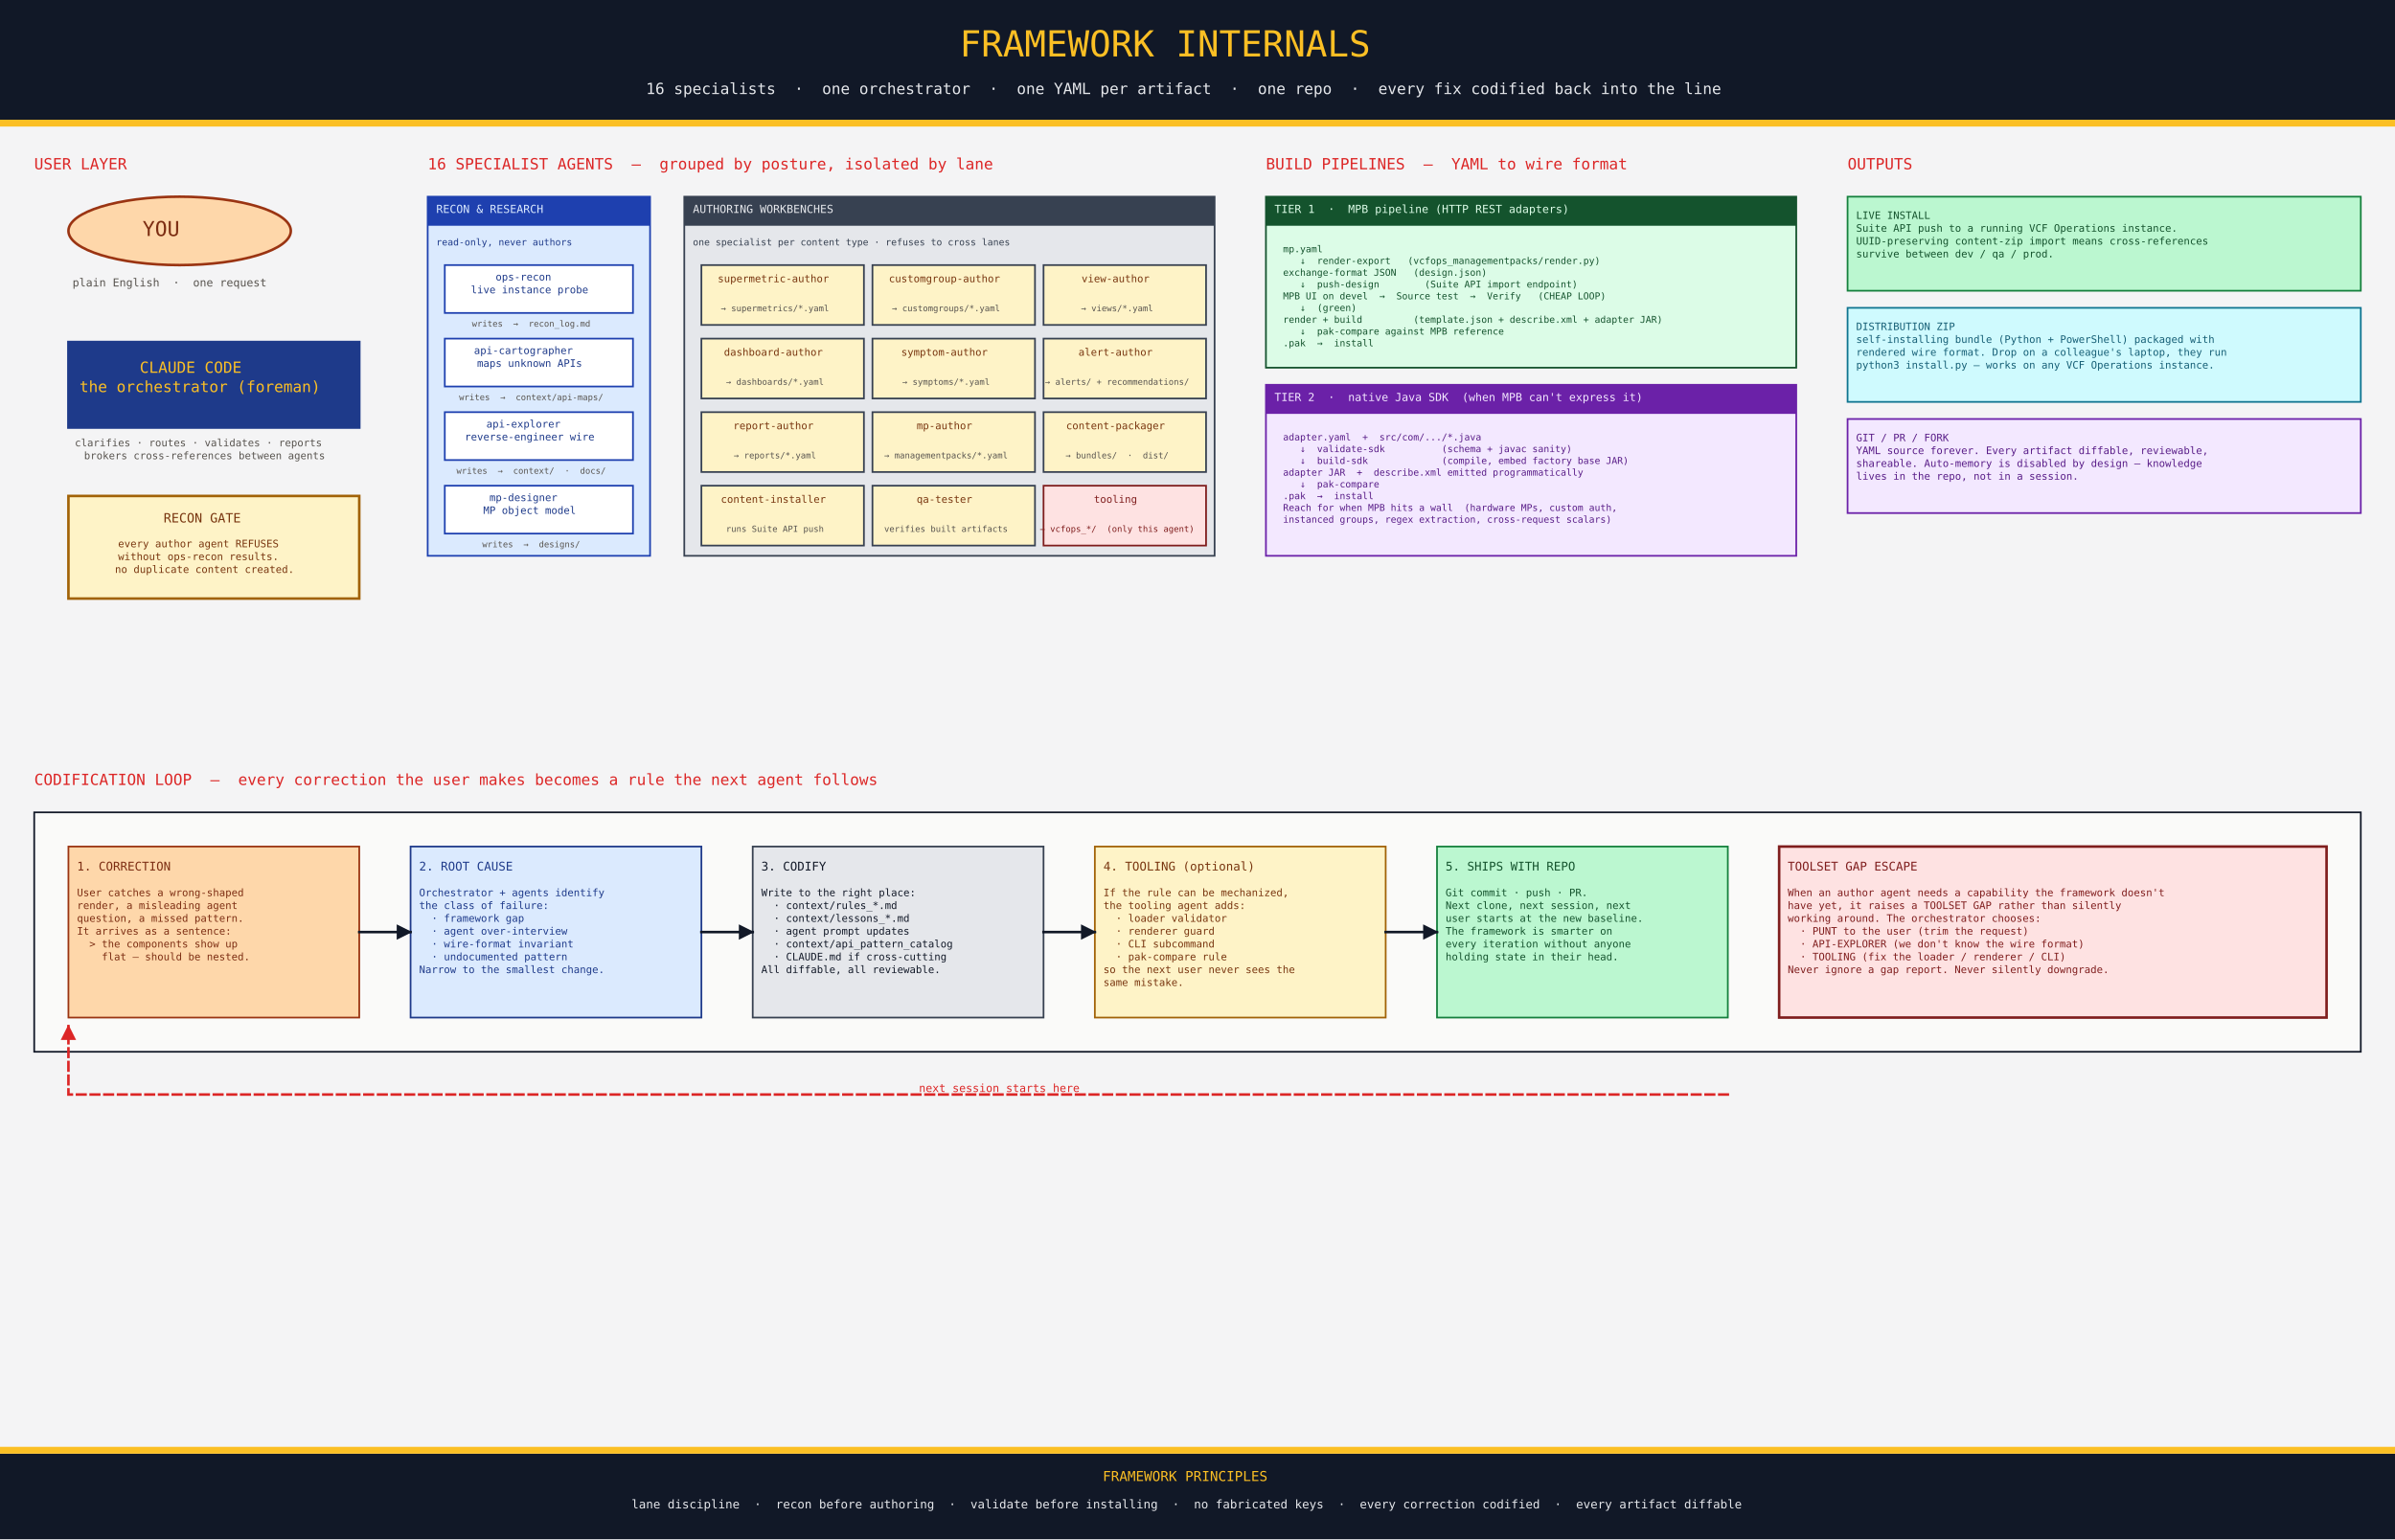
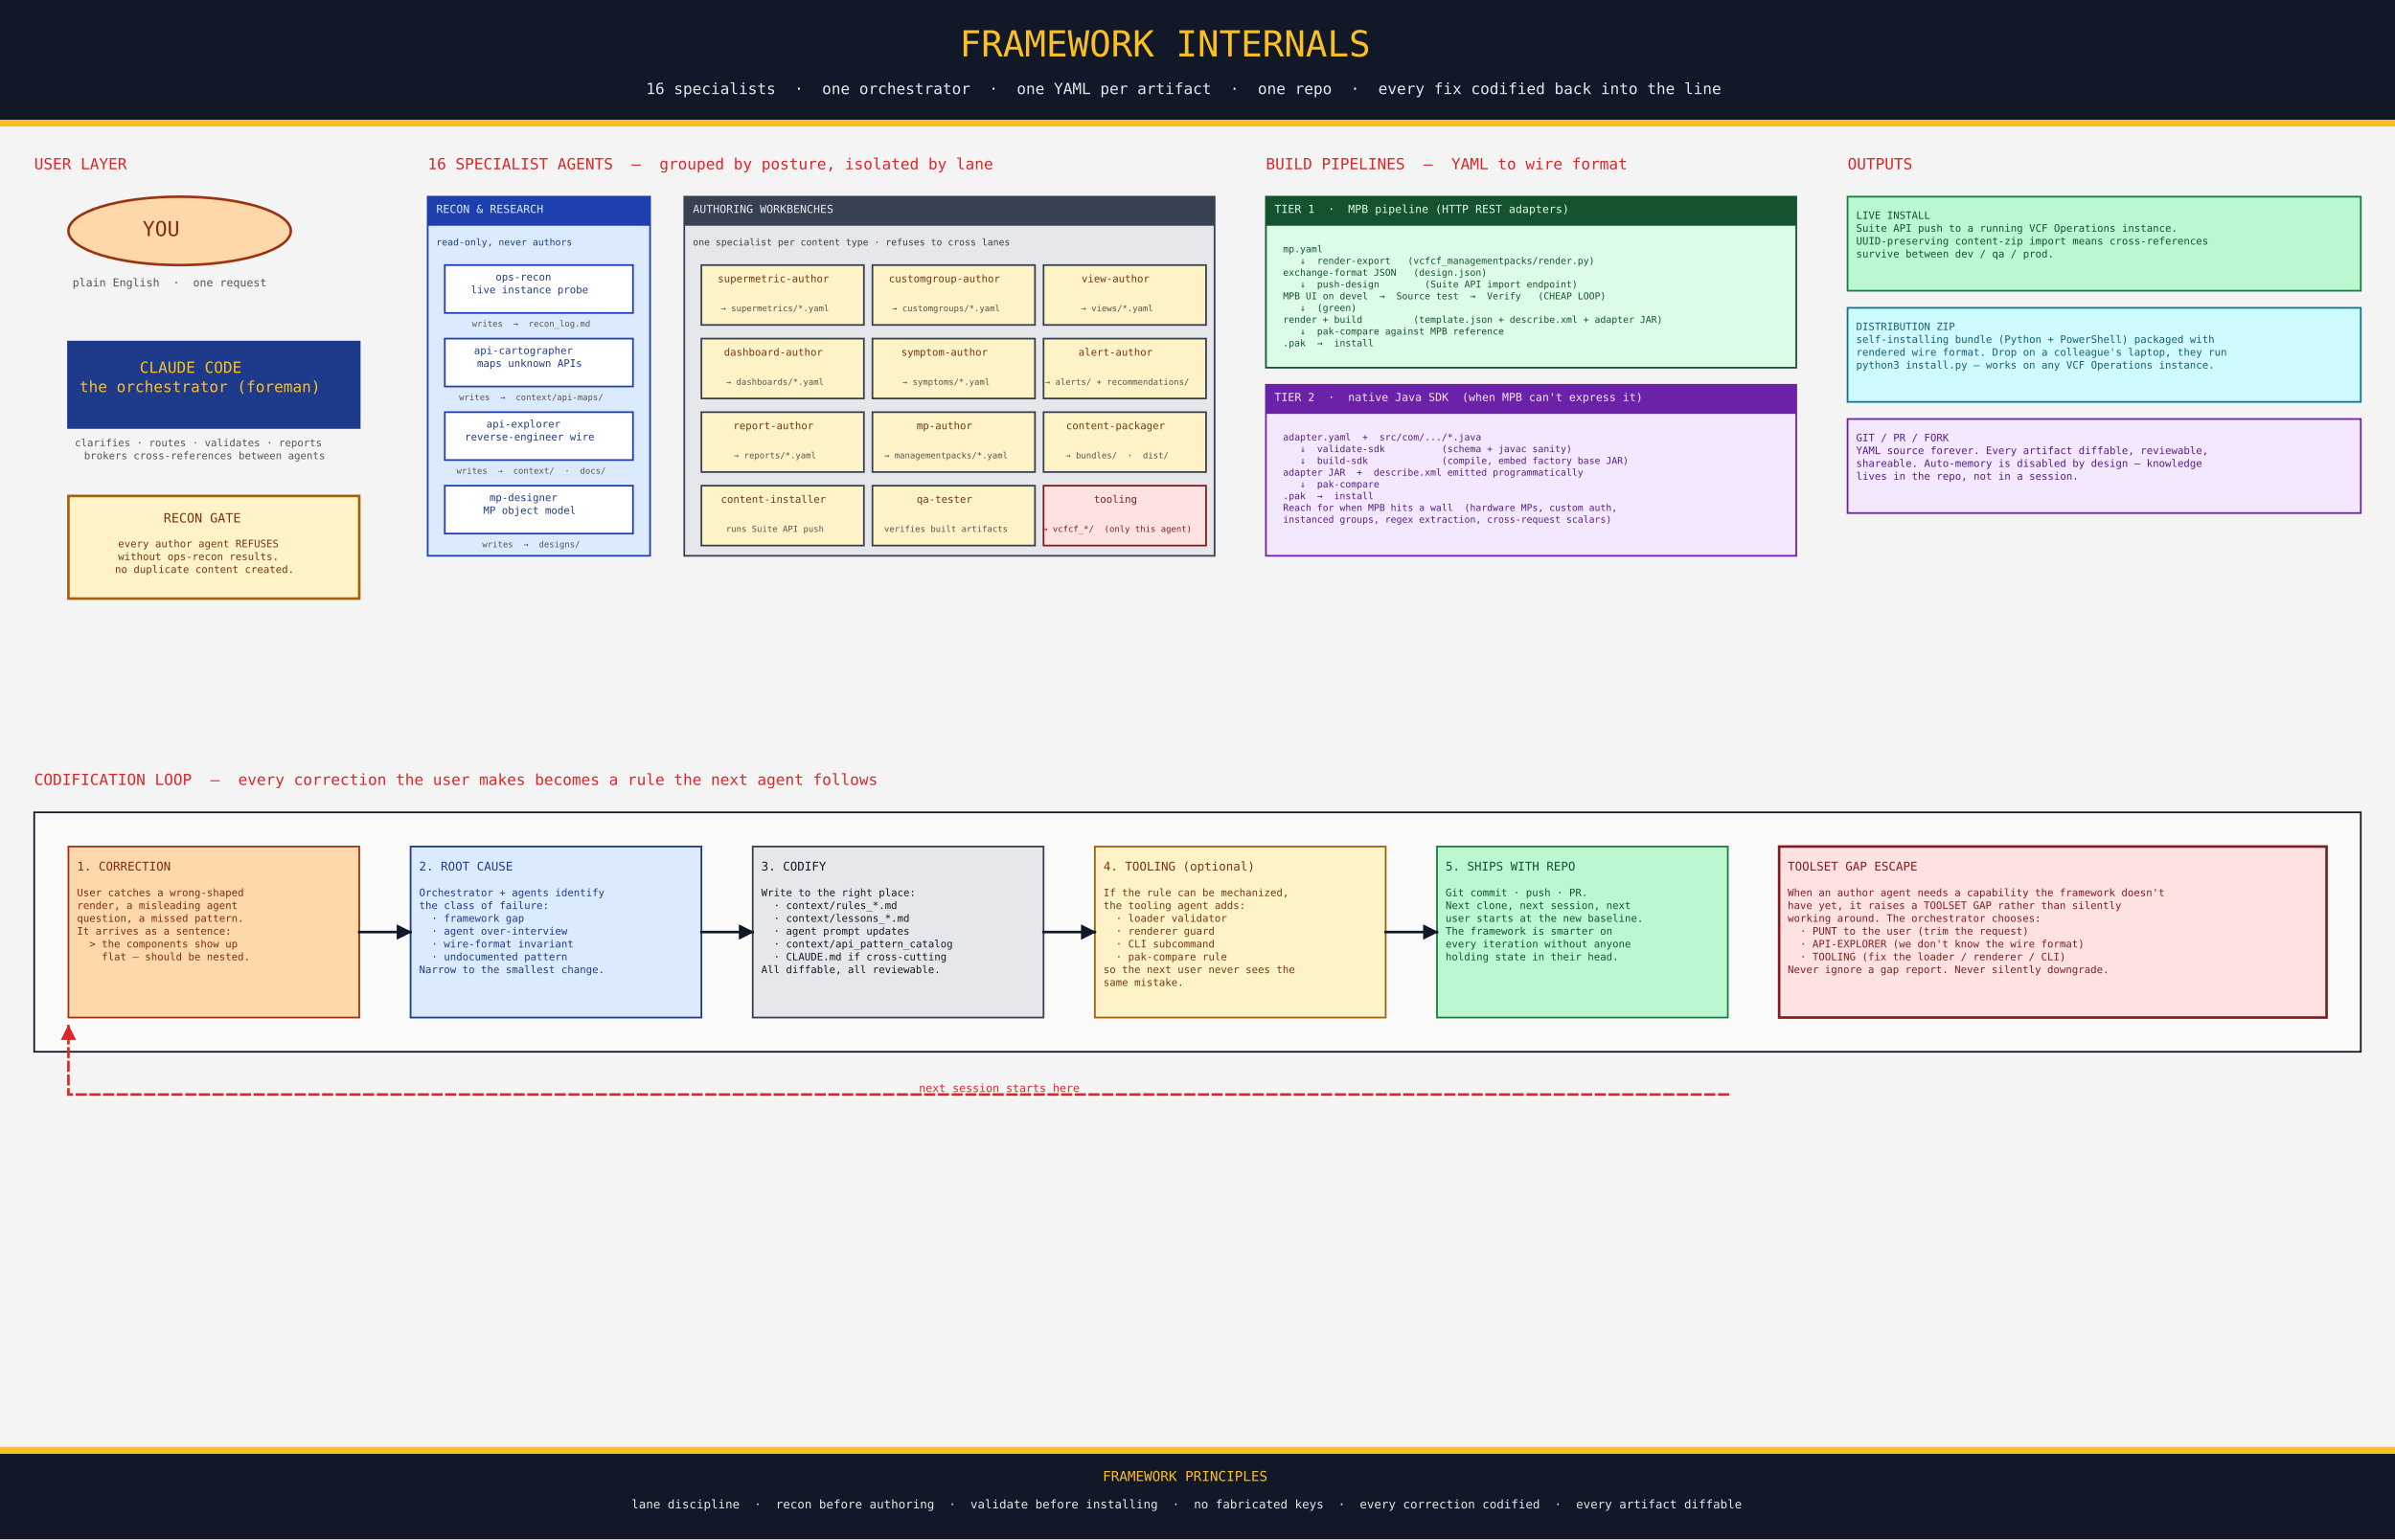
<svg xmlns="http://www.w3.org/2000/svg" viewBox="0 0 2800 1800" width="100%" preserveAspectRatio="xMidYMid meet">
  <defs>
    <marker id="arrow" viewBox="0 0 10 10" refX="9" refY="5" markerWidth="6" markerHeight="6" orient="auto-start-reverse">
      <path d="M 0 0 L 10 5 L 0 10 z" fill="context-stroke" />
    </marker>
  </defs>
  <rect x="0" y="0" width="2800" height="1800" fill="#f4f4f5" />
  <rect x="0" y="0" width="2800" height="1800" rx="0" ry="0" fill="#f4f4f5" stroke="none" stroke-width="0" />
  <rect x="0" y="0" width="2800" height="140" rx="0" ry="0" fill="#111827" stroke="none" stroke-width="0" />
  <rect x="0" y="140" width="2800" height="8" rx="0" ry="0" fill="#fbbf24" stroke="none" stroke-width="0" />
  <text x="1400.0" y="66" font-family="&quot;Cascadia Code&quot;, &quot;Consolas&quot;, ui-monospace, monospace" font-size="42" fill="#fbbf24" text-anchor="middle" xml:space="preserve">
    <tspan x="1400.0" dy="0">FRAMEWORK INTERNALS</tspan>
  </text>
  <text x="1400.0" y="110" font-family="&quot;Cascadia Code&quot;, &quot;Consolas&quot;, ui-monospace, monospace" font-size="18" fill="#e5e7eb" text-anchor="middle" xml:space="preserve">
    <tspan x="1400.0" dy="0">16 specialists  ·  one orchestrator  ·  one YAML per artifact  ·  one repo  ·  every fix codified back into the line</tspan>
  </text>
  <text x="40" y="198" font-family="&quot;Cascadia Code&quot;, &quot;Consolas&quot;, ui-monospace, monospace" font-size="18" fill="#dc2626" text-anchor="start" xml:space="preserve">
    <tspan x="40" dy="0">USER LAYER</tspan>
  </text>
  <ellipse cx="210.0" cy="270.0" rx="130.0" ry="40.0" fill="#fed7aa" stroke="#9a3412" stroke-width="3" />
  <text x="210.0" y="276" font-family="&quot;Cascadia Code&quot;, &quot;Consolas&quot;, ui-monospace, monospace" font-size="24" fill="#7c2d12" text-anchor="middle" xml:space="preserve">
    <tspan x="210.0" dy="0">YOU</tspan>
  </text>
  <text x="210.0" y="335" font-family="&quot;Cascadia Code&quot;, &quot;Consolas&quot;, ui-monospace, monospace" font-size="13" fill="#57534e" text-anchor="middle" xml:space="preserve">
    <tspan x="210.0" dy="0">plain English  ·  one request</tspan>
  </text>
  <rect x="80" y="400" width="340" height="100" rx="0" ry="0" fill="#1e3a8a" stroke="#1e3a8a" stroke-width="3" />
  <text x="250.0" y="436" font-family="&quot;Cascadia Code&quot;, &quot;Consolas&quot;, ui-monospace, monospace" font-size="18" fill="#fbbf24" text-anchor="middle" xml:space="preserve">
    <tspan x="250.0" dy="0">CLAUDE CODE</tspan>
    <tspan x="250.0" dy="22.5">the orchestrator (foreman)</tspan>
  </text>
  <text x="250.0" y="522" font-family="&quot;Cascadia Code&quot;, &quot;Consolas&quot;, ui-monospace, monospace" font-size="12" fill="#57534e" text-anchor="middle" xml:space="preserve">
    <tspan x="250.0" dy="0">clarifies · routes · validates · reports</tspan>
    <tspan x="250.0" dy="15.0">brokers cross-references between agents</tspan>
  </text>
  <rect x="80" y="580" width="340" height="120" rx="0" ry="0" fill="#fef3c7" stroke="#a16207" stroke-width="3" />
  <text x="250.0" y="611" font-family="&quot;Cascadia Code&quot;, &quot;Consolas&quot;, ui-monospace, monospace" font-size="15" fill="#78350f" text-anchor="middle" xml:space="preserve">
    <tspan x="250.0" dy="0">RECON GATE</tspan>
  </text>
  <text x="250.0" y="640" font-family="&quot;Cascadia Code&quot;, &quot;Consolas&quot;, ui-monospace, monospace" font-size="12" fill="#78350f" text-anchor="middle" xml:space="preserve">
    <tspan x="250.0" dy="0">every author agent REFUSES</tspan>
    <tspan x="250.0" dy="15.0">without ops-recon results.</tspan>
    <tspan x="250.0" dy="15.0">no duplicate content created.</tspan>
  </text>
  <text x="500" y="198" font-family="&quot;Cascadia Code&quot;, &quot;Consolas&quot;, ui-monospace, monospace" font-size="18" fill="#dc2626" text-anchor="start" xml:space="preserve">
    <tspan x="500" dy="0">16 SPECIALIST AGENTS  —  grouped by posture, isolated by lane</tspan>
  </text>
  <rect x="500" y="230" width="260" height="420" rx="0" ry="0" fill="#dbeafe" stroke="#1e40af" stroke-width="2" />
  <rect x="500" y="230" width="260" height="34" rx="0" ry="0" fill="#1e40af" stroke="none" stroke-width="0" />
  <text x="510" y="249" font-family="&quot;Cascadia Code&quot;, &quot;Consolas&quot;, ui-monospace, monospace" font-size="13" fill="#dbeafe" text-anchor="start" xml:space="preserve">
    <tspan x="510" dy="0">RECON &amp; RESEARCH</tspan>
  </text>
  <text x="510" y="287" font-family="&quot;Cascadia Code&quot;, &quot;Consolas&quot;, ui-monospace, monospace" font-size="11" fill="#1e3a8a" text-anchor="start" xml:space="preserve">
    <tspan x="510" dy="0">read-only, never authors</tspan>
  </text>
  <rect x="520" y="310" width="220" height="56" rx="0" ry="0" fill="#ffffff" stroke="#1e40af" stroke-width="2" />
  <text x="630.0" y="328" font-family="&quot;Cascadia Code&quot;, &quot;Consolas&quot;, ui-monospace, monospace" font-size="12" fill="#1e3a8a" text-anchor="middle" xml:space="preserve">
    <tspan x="630.0" dy="0">ops-recon</tspan>
    <tspan x="630.0" dy="15.0">live instance probe</tspan>
  </text>
  <text x="630.0" y="382" font-family="&quot;Cascadia Code&quot;, &quot;Consolas&quot;, ui-monospace, monospace" font-size="10" fill="#57534e" text-anchor="middle" xml:space="preserve">
    <tspan x="630.0" dy="0">writes  →  recon_log.md</tspan>
  </text>
  <rect x="520" y="396" width="220" height="56" rx="0" ry="0" fill="#ffffff" stroke="#1e40af" stroke-width="2" />
  <text x="630.0" y="414" font-family="&quot;Cascadia Code&quot;, &quot;Consolas&quot;, ui-monospace, monospace" font-size="12" fill="#1e3a8a" text-anchor="middle" xml:space="preserve">
    <tspan x="630.0" dy="0">api-cartographer</tspan>
    <tspan x="630.0" dy="15.0">maps unknown APIs</tspan>
  </text>
  <text x="630.0" y="468" font-family="&quot;Cascadia Code&quot;, &quot;Consolas&quot;, ui-monospace, monospace" font-size="10" fill="#57534e" text-anchor="middle" xml:space="preserve">
    <tspan x="630.0" dy="0">writes  →  context/api-maps/</tspan>
  </text>
  <rect x="520" y="482" width="220" height="56" rx="0" ry="0" fill="#ffffff" stroke="#1e40af" stroke-width="2" />
  <text x="630.0" y="500" font-family="&quot;Cascadia Code&quot;, &quot;Consolas&quot;, ui-monospace, monospace" font-size="12" fill="#1e3a8a" text-anchor="middle" xml:space="preserve">
    <tspan x="630.0" dy="0">api-explorer</tspan>
    <tspan x="630.0" dy="15.0">reverse-engineer wire</tspan>
  </text>
  <text x="630.0" y="554" font-family="&quot;Cascadia Code&quot;, &quot;Consolas&quot;, ui-monospace, monospace" font-size="10" fill="#57534e" text-anchor="middle" xml:space="preserve">
    <tspan x="630.0" dy="0">writes  →  context/  ·  docs/</tspan>
  </text>
  <rect x="520" y="568" width="220" height="56" rx="0" ry="0" fill="#ffffff" stroke="#1e40af" stroke-width="2" />
  <text x="630.0" y="586" font-family="&quot;Cascadia Code&quot;, &quot;Consolas&quot;, ui-monospace, monospace" font-size="12" fill="#1e3a8a" text-anchor="middle" xml:space="preserve">
    <tspan x="630.0" dy="0">mp-designer</tspan>
    <tspan x="630.0" dy="15.0">MP object model</tspan>
  </text>
  <text x="630.0" y="640" font-family="&quot;Cascadia Code&quot;, &quot;Consolas&quot;, ui-monospace, monospace" font-size="10" fill="#57534e" text-anchor="middle" xml:space="preserve">
    <tspan x="630.0" dy="0">writes  →  designs/</tspan>
  </text>
  <rect x="800" y="230" width="620" height="420" rx="0" ry="0" fill="#e5e7eb" stroke="#374151" stroke-width="2" />
  <rect x="800" y="230" width="620" height="34" rx="0" ry="0" fill="#374151" stroke="none" stroke-width="0" />
  <text x="810" y="249" font-family="&quot;Cascadia Code&quot;, &quot;Consolas&quot;, ui-monospace, monospace" font-size="13" fill="#e5e7eb" text-anchor="start" xml:space="preserve">
    <tspan x="810" dy="0">AUTHORING WORKBENCHES</tspan>
  </text>
  <text x="810" y="287" font-family="&quot;Cascadia Code&quot;, &quot;Consolas&quot;, ui-monospace, monospace" font-size="11" fill="#374151" text-anchor="start" xml:space="preserve">
    <tspan x="810" dy="0">one specialist per content type · refuses to cross lanes</tspan>
  </text>
  <rect x="820" y="310" width="190" height="70" rx="0" ry="0" fill="#fef3c7" stroke="#374151" stroke-width="2" />
  <text x="915.0" y="330" font-family="&quot;Cascadia Code&quot;, &quot;Consolas&quot;, ui-monospace, monospace" font-size="12" fill="#78350f" text-anchor="middle" xml:space="preserve">
    <tspan x="915.0" dy="0">supermetric-author</tspan>
  </text>
  <text x="915.0" y="364" font-family="&quot;Cascadia Code&quot;, &quot;Consolas&quot;, ui-monospace, monospace" font-size="10" fill="#57534e" text-anchor="middle" xml:space="preserve">
    <tspan x="915.0" dy="0">→ supermetrics/*.yaml</tspan>
  </text>
  <rect x="1020" y="310" width="190" height="70" rx="0" ry="0" fill="#fef3c7" stroke="#374151" stroke-width="2" />
  <text x="1115.0" y="330" font-family="&quot;Cascadia Code&quot;, &quot;Consolas&quot;, ui-monospace, monospace" font-size="12" fill="#78350f" text-anchor="middle" xml:space="preserve">
    <tspan x="1115.0" dy="0">customgroup-author</tspan>
  </text>
  <text x="1115.0" y="364" font-family="&quot;Cascadia Code&quot;, &quot;Consolas&quot;, ui-monospace, monospace" font-size="10" fill="#57534e" text-anchor="middle" xml:space="preserve">
    <tspan x="1115.0" dy="0">→ customgroups/*.yaml</tspan>
  </text>
  <rect x="1220" y="310" width="190" height="70" rx="0" ry="0" fill="#fef3c7" stroke="#374151" stroke-width="2" />
  <text x="1315.0" y="330" font-family="&quot;Cascadia Code&quot;, &quot;Consolas&quot;, ui-monospace, monospace" font-size="12" fill="#78350f" text-anchor="middle" xml:space="preserve">
    <tspan x="1315.0" dy="0">view-author</tspan>
  </text>
  <text x="1315.0" y="364" font-family="&quot;Cascadia Code&quot;, &quot;Consolas&quot;, ui-monospace, monospace" font-size="10" fill="#57534e" text-anchor="middle" xml:space="preserve">
    <tspan x="1315.0" dy="0">→ views/*.yaml</tspan>
  </text>
  <rect x="820" y="396" width="190" height="70" rx="0" ry="0" fill="#fef3c7" stroke="#374151" stroke-width="2" />
  <text x="915.0" y="416" font-family="&quot;Cascadia Code&quot;, &quot;Consolas&quot;, ui-monospace, monospace" font-size="12" fill="#78350f" text-anchor="middle" xml:space="preserve">
    <tspan x="915.0" dy="0">dashboard-author</tspan>
  </text>
  <text x="915.0" y="450" font-family="&quot;Cascadia Code&quot;, &quot;Consolas&quot;, ui-monospace, monospace" font-size="10" fill="#57534e" text-anchor="middle" xml:space="preserve">
    <tspan x="915.0" dy="0">→ dashboards/*.yaml</tspan>
  </text>
  <rect x="1020" y="396" width="190" height="70" rx="0" ry="0" fill="#fef3c7" stroke="#374151" stroke-width="2" />
  <text x="1115.0" y="416" font-family="&quot;Cascadia Code&quot;, &quot;Consolas&quot;, ui-monospace, monospace" font-size="12" fill="#78350f" text-anchor="middle" xml:space="preserve">
    <tspan x="1115.0" dy="0">symptom-author</tspan>
  </text>
  <text x="1115.0" y="450" font-family="&quot;Cascadia Code&quot;, &quot;Consolas&quot;, ui-monospace, monospace" font-size="10" fill="#57534e" text-anchor="middle" xml:space="preserve">
    <tspan x="1115.0" dy="0">→ symptoms/*.yaml</tspan>
  </text>
  <rect x="1220" y="396" width="190" height="70" rx="0" ry="0" fill="#fef3c7" stroke="#374151" stroke-width="2" />
  <text x="1315.0" y="416" font-family="&quot;Cascadia Code&quot;, &quot;Consolas&quot;, ui-monospace, monospace" font-size="12" fill="#78350f" text-anchor="middle" xml:space="preserve">
    <tspan x="1315.0" dy="0">alert-author</tspan>
  </text>
  <text x="1315.0" y="450" font-family="&quot;Cascadia Code&quot;, &quot;Consolas&quot;, ui-monospace, monospace" font-size="10" fill="#57534e" text-anchor="middle" xml:space="preserve">
    <tspan x="1315.0" dy="0">→ alerts/ + recommendations/</tspan>
  </text>
  <rect x="820" y="482" width="190" height="70" rx="0" ry="0" fill="#fef3c7" stroke="#374151" stroke-width="2" />
  <text x="915.0" y="502" font-family="&quot;Cascadia Code&quot;, &quot;Consolas&quot;, ui-monospace, monospace" font-size="12" fill="#78350f" text-anchor="middle" xml:space="preserve">
    <tspan x="915.0" dy="0">report-author</tspan>
  </text>
  <text x="915.0" y="536" font-family="&quot;Cascadia Code&quot;, &quot;Consolas&quot;, ui-monospace, monospace" font-size="10" fill="#57534e" text-anchor="middle" xml:space="preserve">
    <tspan x="915.0" dy="0">→ reports/*.yaml</tspan>
  </text>
  <rect x="1020" y="482" width="190" height="70" rx="0" ry="0" fill="#fef3c7" stroke="#374151" stroke-width="2" />
  <text x="1115.0" y="502" font-family="&quot;Cascadia Code&quot;, &quot;Consolas&quot;, ui-monospace, monospace" font-size="12" fill="#78350f" text-anchor="middle" xml:space="preserve">
    <tspan x="1115.0" dy="0">mp-author</tspan>
  </text>
  <text x="1115.0" y="536" font-family="&quot;Cascadia Code&quot;, &quot;Consolas&quot;, ui-monospace, monospace" font-size="10" fill="#57534e" text-anchor="middle" xml:space="preserve">
    <tspan x="1115.0" dy="0">→ managementpacks/*.yaml</tspan>
  </text>
  <rect x="1220" y="482" width="190" height="70" rx="0" ry="0" fill="#fef3c7" stroke="#374151" stroke-width="2" />
  <text x="1315.0" y="502" font-family="&quot;Cascadia Code&quot;, &quot;Consolas&quot;, ui-monospace, monospace" font-size="12" fill="#78350f" text-anchor="middle" xml:space="preserve">
    <tspan x="1315.0" dy="0">content-packager</tspan>
  </text>
  <text x="1315.0" y="536" font-family="&quot;Cascadia Code&quot;, &quot;Consolas&quot;, ui-monospace, monospace" font-size="10" fill="#57534e" text-anchor="middle" xml:space="preserve">
    <tspan x="1315.0" dy="0">→ bundles/  ·  dist/</tspan>
  </text>
  <rect x="820" y="568" width="190" height="70" rx="0" ry="0" fill="#fef3c7" stroke="#374151" stroke-width="2" />
  <text x="915.0" y="588" font-family="&quot;Cascadia Code&quot;, &quot;Consolas&quot;, ui-monospace, monospace" font-size="12" fill="#78350f" text-anchor="middle" xml:space="preserve">
    <tspan x="915.0" dy="0">content-installer</tspan>
  </text>
  <text x="915.0" y="622" font-family="&quot;Cascadia Code&quot;, &quot;Consolas&quot;, ui-monospace, monospace" font-size="10" fill="#57534e" text-anchor="middle" xml:space="preserve">
    <tspan x="915.0" dy="0">runs Suite API push</tspan>
  </text>
  <rect x="1020" y="568" width="190" height="70" rx="0" ry="0" fill="#fef3c7" stroke="#374151" stroke-width="2" />
  <text x="1115.0" y="588" font-family="&quot;Cascadia Code&quot;, &quot;Consolas&quot;, ui-monospace, monospace" font-size="12" fill="#78350f" text-anchor="middle" xml:space="preserve">
    <tspan x="1115.0" dy="0">qa-tester</tspan>
  </text>
  <text x="1115.0" y="622" font-family="&quot;Cascadia Code&quot;, &quot;Consolas&quot;, ui-monospace, monospace" font-size="10" fill="#57534e" text-anchor="middle" xml:space="preserve">
    <tspan x="1115.0" dy="0">verifies built artifacts</tspan>
  </text>
  <rect x="1220" y="568" width="190" height="70" rx="0" ry="0" fill="#fee2e2" stroke="#7f1d1d" stroke-width="2" />
  <text x="1315.0" y="588" font-family="&quot;Cascadia Code&quot;, &quot;Consolas&quot;, ui-monospace, monospace" font-size="12" fill="#7f1d1d" text-anchor="middle" xml:space="preserve">
    <tspan x="1315.0" dy="0">tooling</tspan>
  </text>
  <text x="1315.0" y="622" font-family="&quot;Cascadia Code&quot;, &quot;Consolas&quot;, ui-monospace, monospace" font-size="10" fill="#7f1d1d" text-anchor="middle" xml:space="preserve">
-     <tspan x="1315.0" dy="0">→ vcfops_*/  (only this agent)</tspan>
+     <tspan x="1315.0" dy="0">→ vcfcf_*/  (only this agent)</tspan>
  </text>
  <text x="1480" y="198" font-family="&quot;Cascadia Code&quot;, &quot;Consolas&quot;, ui-monospace, monospace" font-size="18" fill="#dc2626" text-anchor="start" xml:space="preserve">
    <tspan x="1480" dy="0">BUILD PIPELINES  —  YAML to wire format</tspan>
  </text>
  <rect x="1480" y="230" width="620" height="200" rx="0" ry="0" fill="#dcfce7" stroke="#14532d" stroke-width="2" />
  <rect x="1480" y="230" width="620" height="34" rx="0" ry="0" fill="#14532d" stroke="none" stroke-width="0" />
  <text x="1490" y="249" font-family="&quot;Cascadia Code&quot;, &quot;Consolas&quot;, ui-monospace, monospace" font-size="13" fill="#dcfce7" text-anchor="start" xml:space="preserve">
    <tspan x="1490" dy="0">TIER 1  ·  MPB pipeline (HTTP REST adapters)</tspan>
  </text>
  <text x="1500" y="295" font-family="&quot;Cascadia Code&quot;, &quot;Consolas&quot;, ui-monospace, monospace" font-size="11" fill="#14532d" text-anchor="start" xml:space="preserve">
    <tspan x="1500" dy="0">mp.yaml</tspan>
-     <tspan x="1500" dy="13.75">   ↓  render-export   (vcfops_managementpacks/render.py)</tspan>
+     <tspan x="1500" dy="13.75">   ↓  render-export   (vcfcf_managementpacks/render.py)</tspan>
    <tspan x="1500" dy="13.75">exchange-format JSON   (design.json)</tspan>
    <tspan x="1500" dy="13.75">   ↓  push-design        (Suite API import endpoint)</tspan>
    <tspan x="1500" dy="13.75">MPB UI on devel  →  Source test  →  Verify   (CHEAP LOOP)</tspan>
    <tspan x="1500" dy="13.75">   ↓  (green)</tspan>
    <tspan x="1500" dy="13.75">render + build         (template.json + describe.xml + adapter JAR)</tspan>
    <tspan x="1500" dy="13.75">   ↓  pak-compare against MPB reference</tspan>
    <tspan x="1500" dy="13.75">.pak  →  install</tspan>
  </text>
  <rect x="1480" y="450" width="620" height="200" rx="0" ry="0" fill="#f3e8ff" stroke="#6b21a8" stroke-width="2" />
  <rect x="1480" y="450" width="620" height="34" rx="0" ry="0" fill="#6b21a8" stroke="none" stroke-width="0" />
  <text x="1490" y="469" font-family="&quot;Cascadia Code&quot;, &quot;Consolas&quot;, ui-monospace, monospace" font-size="13" fill="#f3e8ff" text-anchor="start" xml:space="preserve">
    <tspan x="1490" dy="0">TIER 2  ·  native Java SDK  (when MPB can't express it)</tspan>
  </text>
  <text x="1500" y="515" font-family="&quot;Cascadia Code&quot;, &quot;Consolas&quot;, ui-monospace, monospace" font-size="11" fill="#581c87" text-anchor="start" xml:space="preserve">
    <tspan x="1500" dy="0">adapter.yaml  +  src/com/.../*.java</tspan>
    <tspan x="1500" dy="13.75">   ↓  validate-sdk          (schema + javac sanity)</tspan>
    <tspan x="1500" dy="13.75">   ↓  build-sdk             (compile, embed factory base JAR)</tspan>
    <tspan x="1500" dy="13.75">adapter JAR  +  describe.xml emitted programmatically</tspan>
    <tspan x="1500" dy="13.75">   ↓  pak-compare</tspan>
    <tspan x="1500" dy="13.75">.pak  →  install</tspan>
    <tspan x="1500" dy="13.75" />
    <tspan x="1500" dy="13.75">Reach for when MPB hits a wall  (hardware MPs, custom auth,</tspan>
    <tspan x="1500" dy="13.75">instanced groups, regex extraction, cross-request scalars)</tspan>
  </text>
  <text x="2160" y="198" font-family="&quot;Cascadia Code&quot;, &quot;Consolas&quot;, ui-monospace, monospace" font-size="18" fill="#dc2626" text-anchor="start" xml:space="preserve">
    <tspan x="2160" dy="0">OUTPUTS</tspan>
  </text>
  <rect x="2160" y="230" width="600" height="110" rx="0" ry="0" fill="#bbf7d0" stroke="#15803d" stroke-width="2" />
  <text x="2170" y="256" font-family="&quot;Cascadia Code&quot;, &quot;Consolas&quot;, ui-monospace, monospace" font-size="12" fill="#14532d" text-anchor="start" xml:space="preserve">
    <tspan x="2170" dy="0">LIVE INSTALL</tspan>
    <tspan x="2170" dy="15.0">Suite API push to a running VCF Operations instance.</tspan>
    <tspan x="2170" dy="15.0">UUID-preserving content-zip import means cross-references</tspan>
    <tspan x="2170" dy="15.0">survive between dev / qa / prod.</tspan>
  </text>
  <rect x="2160" y="360" width="600" height="110" rx="0" ry="0" fill="#cffafe" stroke="#0e7490" stroke-width="2" />
  <text x="2170" y="386" font-family="&quot;Cascadia Code&quot;, &quot;Consolas&quot;, ui-monospace, monospace" font-size="12" fill="#155e75" text-anchor="start" xml:space="preserve">
    <tspan x="2170" dy="0">DISTRIBUTION ZIP</tspan>
    <tspan x="2170" dy="15.0">self-installing bundle (Python + PowerShell) packaged with</tspan>
    <tspan x="2170" dy="15.0">rendered wire format. Drop on a colleague's laptop, they run</tspan>
    <tspan x="2170" dy="15.0">python3 install.py — works on any VCF Operations instance.</tspan>
  </text>
  <rect x="2160" y="490" width="600" height="110" rx="0" ry="0" fill="#f3e8ff" stroke="#6b21a8" stroke-width="2" />
  <text x="2170" y="516" font-family="&quot;Cascadia Code&quot;, &quot;Consolas&quot;, ui-monospace, monospace" font-size="12" fill="#581c87" text-anchor="start" xml:space="preserve">
    <tspan x="2170" dy="0">GIT / PR / FORK</tspan>
    <tspan x="2170" dy="15.0">YAML source forever. Every artifact diffable, reviewable,</tspan>
    <tspan x="2170" dy="15.0">shareable. Auto-memory is disabled by design — knowledge</tspan>
    <tspan x="2170" dy="15.0">lives in the repo, not in a session.</tspan>
  </text>
  <text x="40" y="918" font-family="&quot;Cascadia Code&quot;, &quot;Consolas&quot;, ui-monospace, monospace" font-size="18" fill="#dc2626" text-anchor="start" xml:space="preserve">
    <tspan x="40" dy="0">CODIFICATION LOOP  —  every correction the user makes becomes a rule the next agent follows</tspan>
  </text>
  <rect x="40" y="950" width="2720" height="280" rx="0" ry="0" fill="#fafaf9" stroke="#111827" stroke-width="2" />
  <rect x="80" y="990" width="340" height="200" rx="0" ry="0" fill="#fed7aa" stroke="#9a3412" stroke-width="2" />
  <text x="90" y="1018" font-family="&quot;Cascadia Code&quot;, &quot;Consolas&quot;, ui-monospace, monospace" font-size="14" fill="#7c2d12" text-anchor="start" xml:space="preserve">
    <tspan x="90" dy="0">1. CORRECTION</tspan>
  </text>
  <text x="90" y="1048" font-family="&quot;Cascadia Code&quot;, &quot;Consolas&quot;, ui-monospace, monospace" font-size="12" fill="#7c2d12" text-anchor="start" xml:space="preserve">
    <tspan x="90" dy="0">User catches a wrong-shaped</tspan>
    <tspan x="90" dy="15.0">render, a misleading agent</tspan>
    <tspan x="90" dy="15.0">question, a missed pattern.</tspan>
    <tspan x="90" dy="15.0" />
    <tspan x="90" dy="15.0">It arrives as a sentence:</tspan>
    <tspan x="90" dy="15.0" />
    <tspan x="90" dy="15.0">  &gt; the components show up</tspan>
    <tspan x="90" dy="15.0">    flat — should be nested.</tspan>
  </text>
  <rect x="480" y="990" width="340" height="200" rx="0" ry="0" fill="#dbeafe" stroke="#1e3a8a" stroke-width="2" />
  <text x="490" y="1018" font-family="&quot;Cascadia Code&quot;, &quot;Consolas&quot;, ui-monospace, monospace" font-size="14" fill="#1e3a8a" text-anchor="start" xml:space="preserve">
    <tspan x="490" dy="0">2. ROOT CAUSE</tspan>
  </text>
  <text x="490" y="1048" font-family="&quot;Cascadia Code&quot;, &quot;Consolas&quot;, ui-monospace, monospace" font-size="12" fill="#1e3a8a" text-anchor="start" xml:space="preserve">
    <tspan x="490" dy="0">Orchestrator + agents identify</tspan>
    <tspan x="490" dy="15.0">the class of failure:</tspan>
    <tspan x="490" dy="15.0" />
    <tspan x="490" dy="15.0">  · framework gap</tspan>
    <tspan x="490" dy="15.0">  · agent over-interview</tspan>
    <tspan x="490" dy="15.0">  · wire-format invariant</tspan>
    <tspan x="490" dy="15.0">  · undocumented pattern</tspan>
    <tspan x="490" dy="15.0" />
    <tspan x="490" dy="15.0">Narrow to the smallest change.</tspan>
  </text>
  <rect x="880" y="990" width="340" height="200" rx="0" ry="0" fill="#e5e7eb" stroke="#374151" stroke-width="2" />
  <text x="890" y="1018" font-family="&quot;Cascadia Code&quot;, &quot;Consolas&quot;, ui-monospace, monospace" font-size="14" fill="#111827" text-anchor="start" xml:space="preserve">
    <tspan x="890" dy="0">3. CODIFY</tspan>
  </text>
  <text x="890" y="1048" font-family="&quot;Cascadia Code&quot;, &quot;Consolas&quot;, ui-monospace, monospace" font-size="12" fill="#111827" text-anchor="start" xml:space="preserve">
    <tspan x="890" dy="0">Write to the right place:</tspan>
    <tspan x="890" dy="15.0" />
    <tspan x="890" dy="15.0">  · context/rules_*.md</tspan>
    <tspan x="890" dy="15.0">  · context/lessons_*.md</tspan>
    <tspan x="890" dy="15.0">  · agent prompt updates</tspan>
    <tspan x="890" dy="15.0">  · context/api_pattern_catalog</tspan>
    <tspan x="890" dy="15.0">  · CLAUDE.md if cross-cutting</tspan>
    <tspan x="890" dy="15.0" />
    <tspan x="890" dy="15.0">All diffable, all reviewable.</tspan>
  </text>
  <rect x="1280" y="990" width="340" height="200" rx="0" ry="0" fill="#fef3c7" stroke="#a16207" stroke-width="2" />
  <text x="1290" y="1018" font-family="&quot;Cascadia Code&quot;, &quot;Consolas&quot;, ui-monospace, monospace" font-size="14" fill="#78350f" text-anchor="start" xml:space="preserve">
    <tspan x="1290" dy="0">4. TOOLING (optional)</tspan>
  </text>
  <text x="1290" y="1048" font-family="&quot;Cascadia Code&quot;, &quot;Consolas&quot;, ui-monospace, monospace" font-size="12" fill="#78350f" text-anchor="start" xml:space="preserve">
    <tspan x="1290" dy="0">If the rule can be mechanized,</tspan>
    <tspan x="1290" dy="15.0">the tooling agent adds:</tspan>
    <tspan x="1290" dy="15.0" />
    <tspan x="1290" dy="15.0">  · loader validator</tspan>
    <tspan x="1290" dy="15.0">  · renderer guard</tspan>
    <tspan x="1290" dy="15.0">  · CLI subcommand</tspan>
    <tspan x="1290" dy="15.0">  · pak-compare rule</tspan>
    <tspan x="1290" dy="15.0" />
    <tspan x="1290" dy="15.0">so the next user never sees the</tspan>
    <tspan x="1290" dy="15.0">same mistake.</tspan>
  </text>
  <rect x="1680" y="990" width="340" height="200" rx="0" ry="0" fill="#bbf7d0" stroke="#15803d" stroke-width="2" />
  <text x="1690" y="1018" font-family="&quot;Cascadia Code&quot;, &quot;Consolas&quot;, ui-monospace, monospace" font-size="14" fill="#14532d" text-anchor="start" xml:space="preserve">
    <tspan x="1690" dy="0">5. SHIPS WITH REPO</tspan>
  </text>
  <text x="1690" y="1048" font-family="&quot;Cascadia Code&quot;, &quot;Consolas&quot;, ui-monospace, monospace" font-size="12" fill="#14532d" text-anchor="start" xml:space="preserve">
    <tspan x="1690" dy="0">Git commit · push · PR.</tspan>
    <tspan x="1690" dy="15.0" />
    <tspan x="1690" dy="15.0">Next clone, next session, next</tspan>
    <tspan x="1690" dy="15.0">user starts at the new baseline.</tspan>
    <tspan x="1690" dy="15.0" />
    <tspan x="1690" dy="15.0">The framework is smarter on</tspan>
    <tspan x="1690" dy="15.0">every iteration without anyone</tspan>
    <tspan x="1690" dy="15.0">holding state in their head.</tspan>
  </text>
  <rect x="2080" y="990" width="640" height="200" rx="0" ry="0" fill="#fee2e2" stroke="#7f1d1d" stroke-width="3" />
  <text x="2090" y="1018" font-family="&quot;Cascadia Code&quot;, &quot;Consolas&quot;, ui-monospace, monospace" font-size="14" fill="#7f1d1d" text-anchor="start" xml:space="preserve">
    <tspan x="2090" dy="0">TOOLSET GAP ESCAPE</tspan>
  </text>
  <text x="2090" y="1048" font-family="&quot;Cascadia Code&quot;, &quot;Consolas&quot;, ui-monospace, monospace" font-size="12" fill="#7f1d1d" text-anchor="start" xml:space="preserve">
    <tspan x="2090" dy="0">When an author agent needs a capability the framework doesn't</tspan>
    <tspan x="2090" dy="15.0">have yet, it raises a TOOLSET GAP rather than silently</tspan>
    <tspan x="2090" dy="15.0">working around. The orchestrator chooses:</tspan>
    <tspan x="2090" dy="15.0" />
    <tspan x="2090" dy="15.0">  · PUNT to the user (trim the request)</tspan>
    <tspan x="2090" dy="15.0">  · API-EXPLORER (we don't know the wire format)</tspan>
    <tspan x="2090" dy="15.0">  · TOOLING (fix the loader / renderer / CLI)</tspan>
    <tspan x="2090" dy="15.0" />
    <tspan x="2090" dy="15.0">Never ignore a gap report. Never silently downgrade.</tspan>
  </text>
  <path d="M 420,1090 L 480,1090" fill="none" stroke="#111827" stroke-width="3" stroke-linecap="square" stroke-linejoin="miter" marker-end="url(#arrow)" />
  <path d="M 820,1090 L 880,1090" fill="none" stroke="#111827" stroke-width="3" stroke-linecap="square" stroke-linejoin="miter" marker-end="url(#arrow)" />
  <path d="M 1220,1090 L 1280,1090" fill="none" stroke="#111827" stroke-width="3" stroke-linecap="square" stroke-linejoin="miter" marker-end="url(#arrow)" />
  <path d="M 1620,1090 L 1680,1090" fill="none" stroke="#111827" stroke-width="3" stroke-linecap="square" stroke-linejoin="miter" marker-end="url(#arrow)" />
  <path d="M 2020,1280 L 80,1280 L 80,1200" fill="none" stroke="#dc2626" stroke-width="3" stroke-linecap="square" stroke-linejoin="miter" stroke-dasharray="10,6" marker-end="url(#arrow)" />
  <text x="1180.0" y="1277" font-family="&quot;Cascadia Code&quot;, &quot;Consolas&quot;, ui-monospace, monospace" font-size="13" fill="#dc2626" text-anchor="middle" xml:space="preserve">
    <tspan x="1180.0" dy="0">next session starts here</tspan>
  </text>
  <rect x="0" y="1700" width="2800" height="100" rx="0" ry="0" fill="#111827" stroke="none" stroke-width="0" />
  <rect x="0" y="1692" width="2800" height="8" rx="0" ry="0" fill="#fbbf24" stroke="none" stroke-width="0" />
  <text x="1400.0" y="1732" font-family="&quot;Cascadia Code&quot;, &quot;Consolas&quot;, ui-monospace, monospace" font-size="16" fill="#fbbf24" text-anchor="middle" xml:space="preserve">
    <tspan x="1400.0" dy="0">FRAMEWORK PRINCIPLES</tspan>
  </text>
  <text x="1400.0" y="1764" font-family="&quot;Cascadia Code&quot;, &quot;Consolas&quot;, ui-monospace, monospace" font-size="14" fill="#e5e7eb" text-anchor="middle" xml:space="preserve">
    <tspan x="1400.0" dy="0">lane discipline  ·  recon before authoring  ·  validate before installing  ·  no fabricated keys  ·  every correction codified  ·  every artifact diffable</tspan>
  </text>
</svg>
